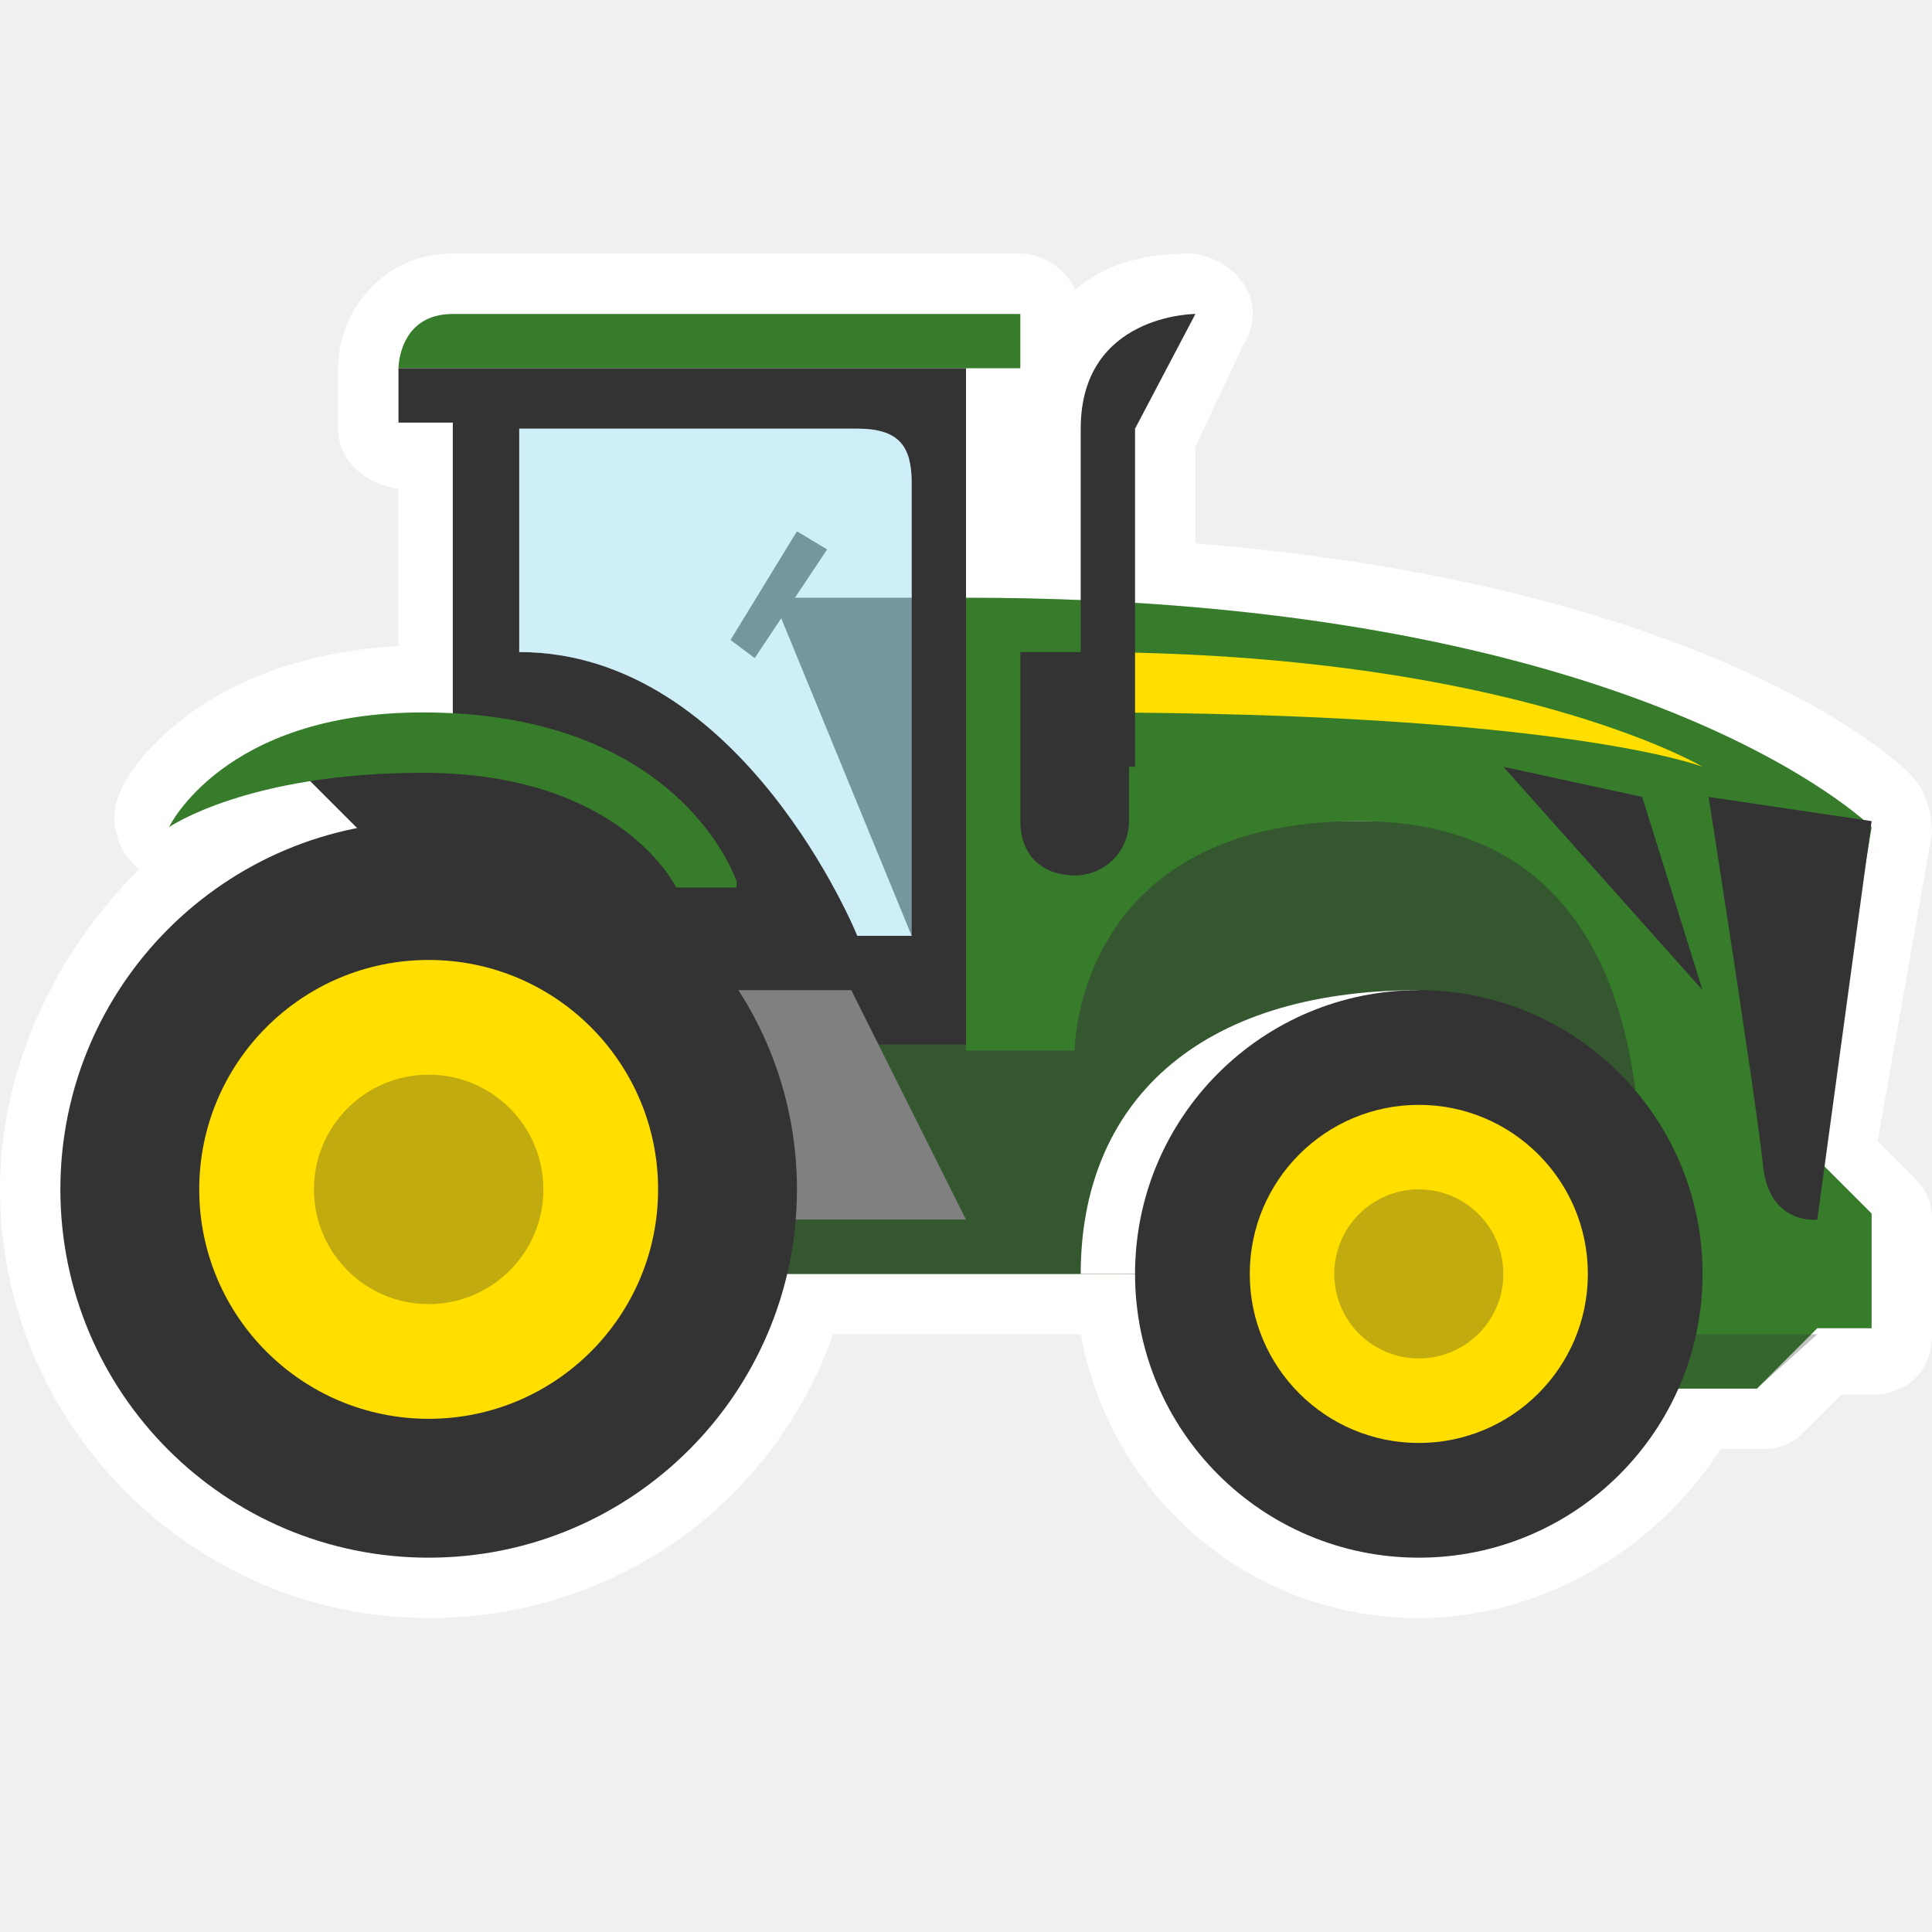
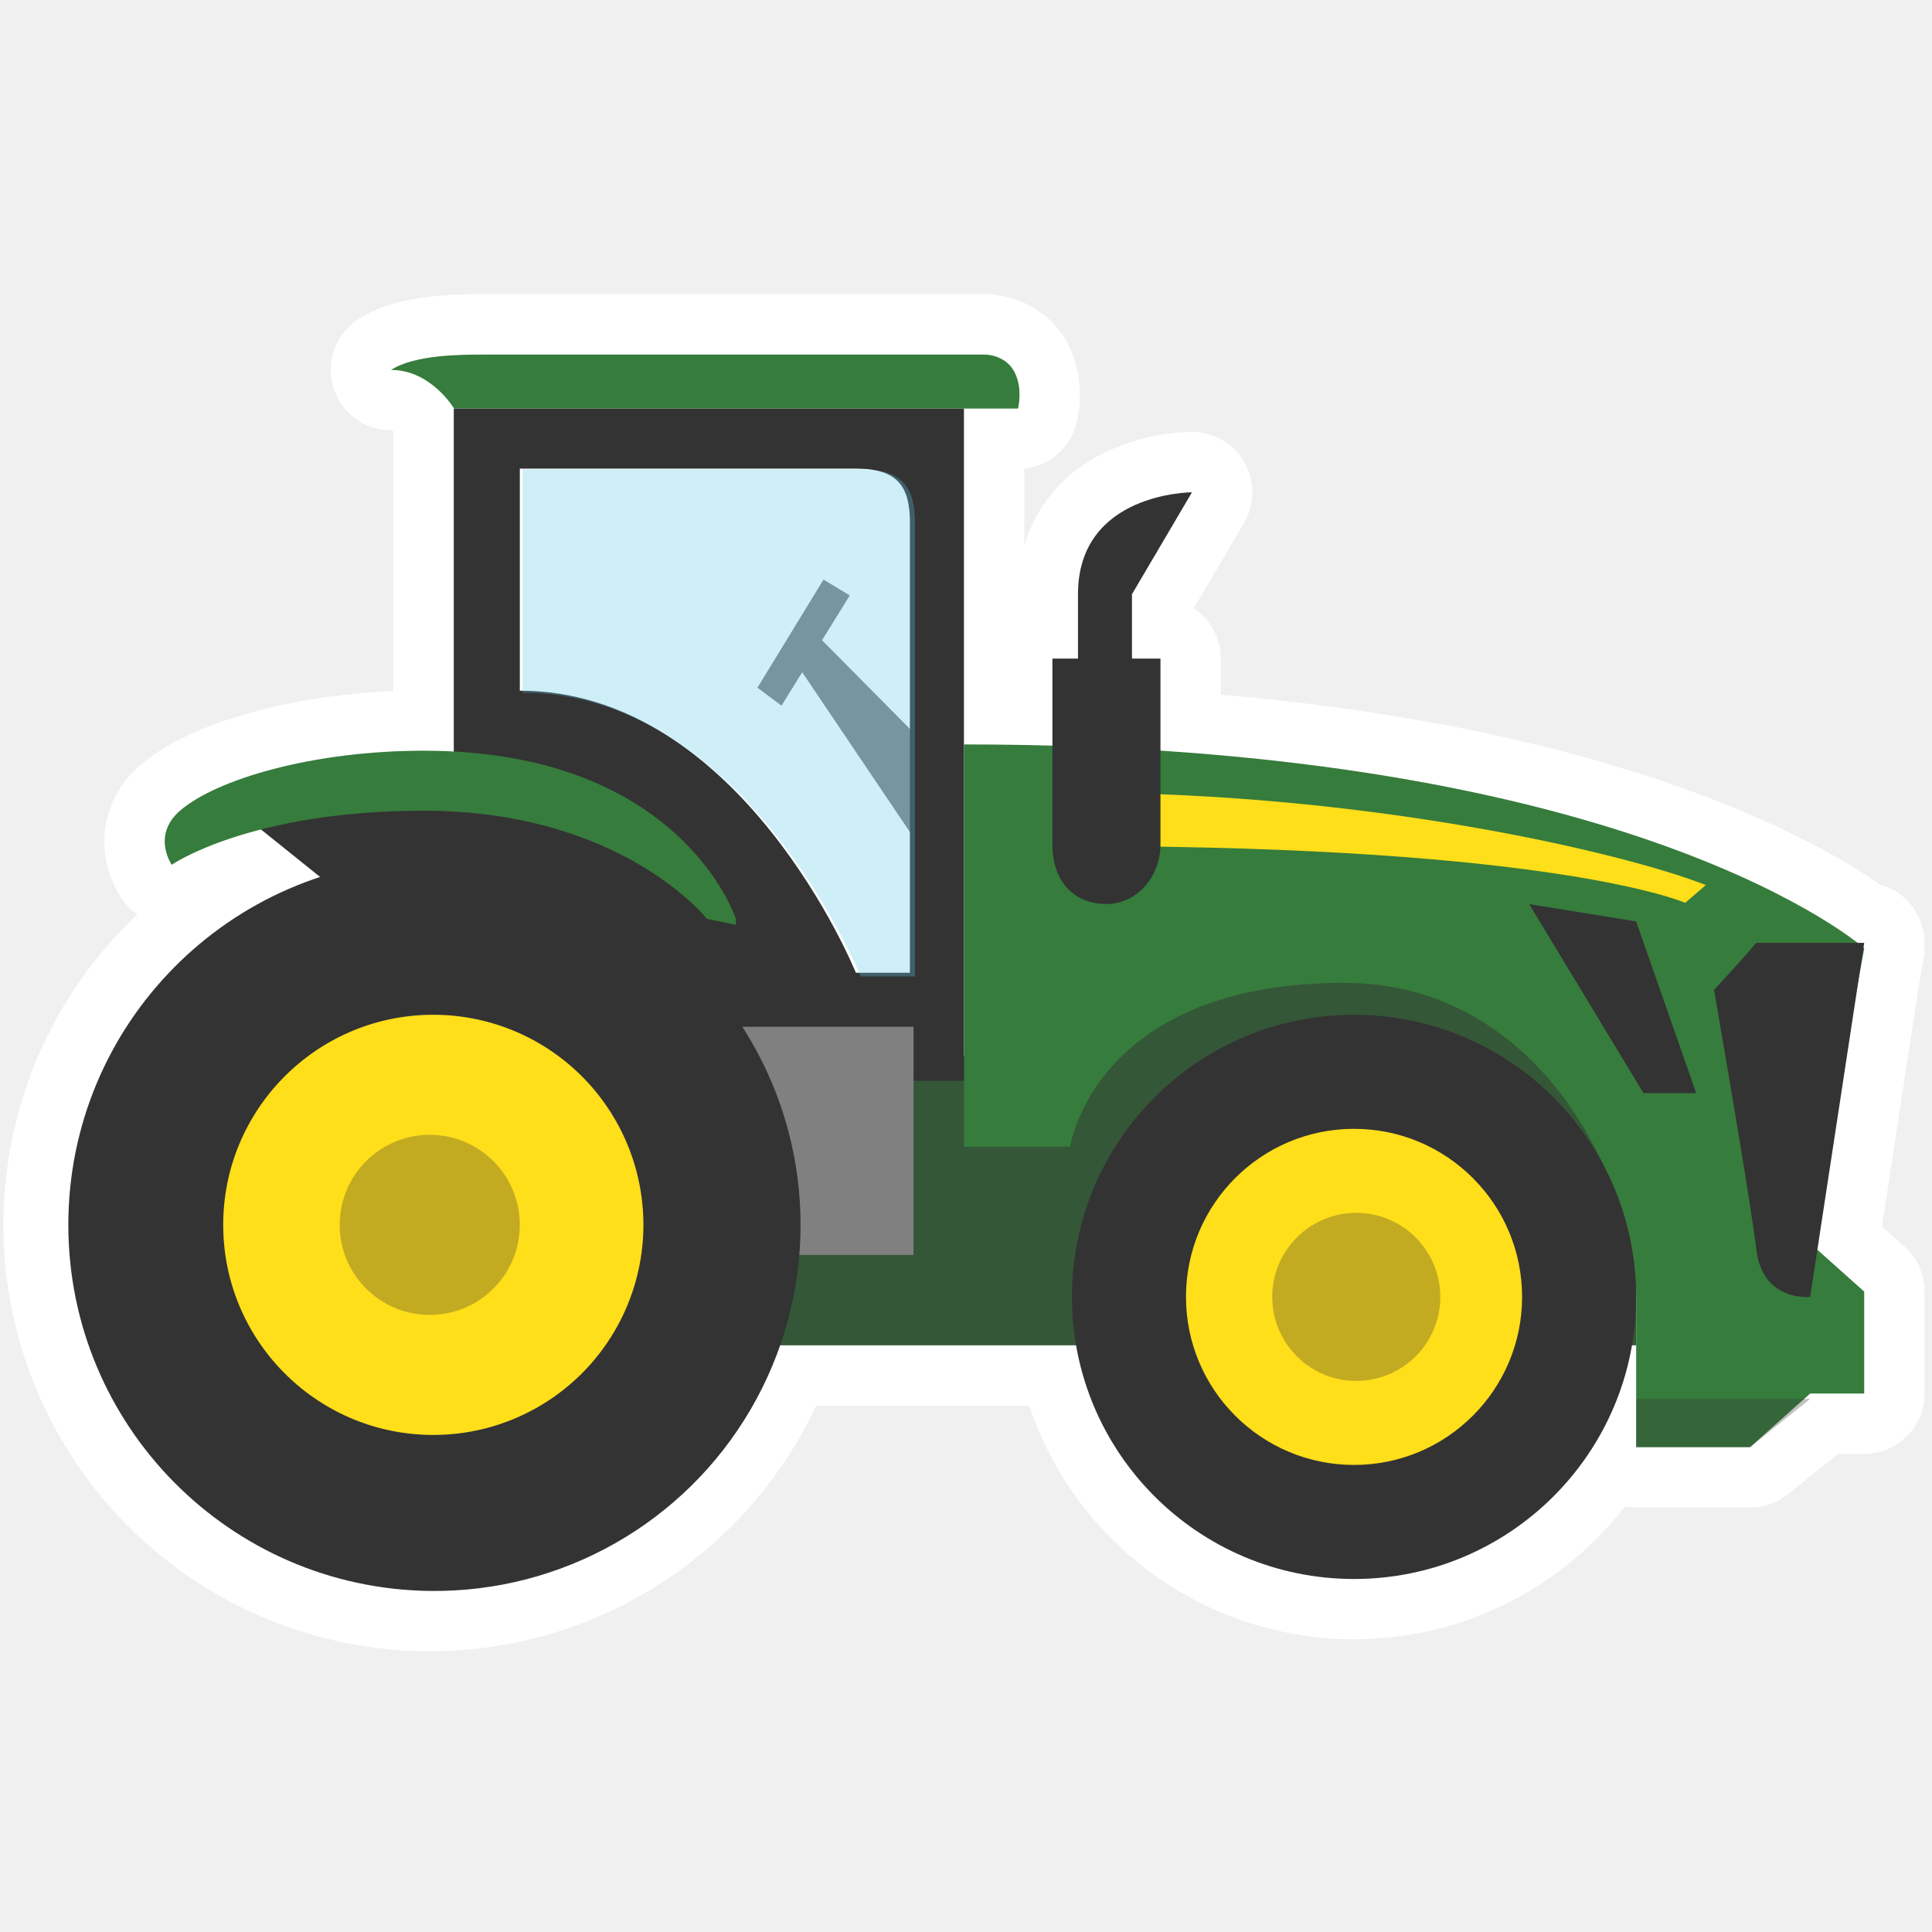
- <svg xmlns="http://www.w3.org/2000/svg" data-icon-name="TractorRowCrop" xml:space="preserve" id="tractor-row-crop__main_shape" x="0" y="0" version="1.1" viewBox="0 0 32 32" class="tractor-row-crop" style="background-image: none; background-position: 0% 0%; display: inline; fill: rgb(51, 51, 51); height: 32px; width: 32px;">
-   <path d="M23.5 26.8c-2.8 0-5.1-2-5.6-4.7h-4.1c-1 2.8-3.6 4.7-6.7 4.7-3.9 0-7.1-3.2-7.1-7.1 0-2 .9-3.9 2.3-5.3l-.1-.1c-.3-.3-.4-.8-.2-1.2 0-.1 1.1-2.2 4.6-2.4V8.1c-.6-.1-1-.5-1-1v-1c0-.9.7-1.9 1.9-1.9h9.4c.4 0 .8.3.9.6.6-.5 1.3-.6 1.9-.6.3 0 .7.2.9.5s.2.7 0 1l-.8 1.7V9c8.6.7 11.8 3.7 11.9 3.9.2.2.3.6.3.9l-.9 5.1.6.6c.2.2.3.4.3.7v1.9c0 .6-.4 1-1 1h-.5l-.6.6c-.2.2-.4.3-.7.3h-.7c-1.1 1.7-3 2.8-5 2.8" class="outline" style="fill: rgb(255, 255, 255);" />
-   <path d="M15.1 15.5h-.9s-1.9-4.7-5.6-4.7V7.1h5.6c.7 0 .9.3.9.9z" class="quinary" style="fill: rgb(255, 255, 255);" />
-   <path d="M12.2 17.4v3.7h15v-7.5h-6.5z" class="primary" style="fill: rgb(54, 124, 43);" />
-   <path d="M12.2 17.4v3.7h15v-7.5h-6.5z" class="shadow" style="opacity: 0.3; fill: rgb(51, 51, 51);" />
-   <path d="M12.2 17.4v3.7h15v-7.5h-6.5z" class="shadow" style="opacity: 0.3; fill: rgb(51, 51, 51);" />
-   <path d="m30.1 19.2.9.9V22h-.9l-1 1h-1.9v-2.8c0-1.9 0-6.6-4.7-6.6s-4.7 3.8-4.7 3.8H16V9.9c11.2 0 15 3.8 15 3.8z" class="primary" style="fill: rgb(54, 124, 43);" />
-   <path d="m28.2 16.4-3.3-3.7 2.3.5z" class="quaternary" style="fill: rgb(51, 51, 51);" />
-   <path d="M17.9 11.8c8 0 10.3.9 10.3.9s-3.2-1.9-10.3-1.9z" class="secondary" style="fill: rgb(255, 222, 0);" />
-   <path d="M19.8 5.2s-1.9 0-1.9 1.9v5.6h.9V7.1z" class="quaternary" style="fill: rgb(51, 51, 51);" />
-   <path d="M16.9 5.2H7.5c-.9 0-.9.9-.9.9h10.3z" class="primary" style="fill: rgb(54, 124, 43);" />
-   <path d="M17.9 21.1c0-2.8 1.9-4.7 5.6-4.7v4.7z" class="quinary" style="fill: rgb(255, 255, 255);" />
-   <path d="m31 13.6-.9 6.6s-.8.1-.9-.9-.9-6.1-.9-6.1z" class="quaternary" style="fill: rgb(51, 51, 51);" />
-   <path d="m13.7 9.1-.5-.3-1.1 1.8.4.3z" class="tertiary" style="fill: rgb(128, 128, 128);" />
-   <path d="M16 9.9v5.6h-.9l-2.3-5.6z" class="tertiary" style="fill: rgb(128, 128, 128);" />
-   <path d="M6.6 6.1V7h.9v5.6H4.8l4.7 4.7H16V6.1zm8.5 9.4h-.9s-1.9-4.7-5.6-4.7V7.1h5.6c.7 0 .9.3.9.9z" class="quaternary" style="fill: rgb(51, 51, 51);" />
-   <path d="M15.1 15.5h-.9s-1.9-4.7-5.6-4.7V7.1h5.6c.7 0 .9.3.9.9z" class="window" style="opacity: 0.3; fill: rgb(93, 201, 232);" />
-   <path d="M18.8 10.8h-1.9v2.8c0 .6.4.9.9.9s.9-.4.9-.9v-2.8z" class="quaternary" style="fill: rgb(51, 51, 51);" />
-   <circle cx="23.5" cy="21.1" r="4.7" class="quaternary" style="fill: rgb(51, 51, 51);" />
-   <circle cx="23.5" cy="21.1" r="2.8" class="secondary" style="fill: rgb(255, 222, 0);" />
-   <circle cx="23.5" cy="21.1" r="1.4" class="shadow" style="opacity: 0.3; fill: rgb(51, 51, 51);" />
-   <path d="M12.2 14.6s-.9-2.8-5.2-2.8c-3.3 0-4.2 1.9-4.2 1.9s1.3-.9 4.2-.9c3.3 0 4.2 1.9 4.2 1.9h1z" class="primary" style="fill: rgb(54, 124, 43);" />
-   <path d="M27.2 23h1.9l1-.9h-2.9z" class="shadow" style="opacity: 0.3; fill: rgb(51, 51, 51);" />
-   <path d="M11.3 20.2H16l-1.9-3.8h-2.8z" class="tertiary" style="fill: rgb(128, 128, 128);" />
-   <circle cx="7.1" cy="19.7" r="6.1" class="quaternary" style="fill: rgb(51, 51, 51);" />
-   <circle cx="7.1" cy="19.7" r="3.8" class="secondary" style="fill: rgb(255, 222, 0);" />
-   <circle cx="7.1" cy="19.7" r="1.9" class="shadow" style="opacity: 0.3; fill: rgb(51, 51, 51);" />
+ <svg xmlns="http://www.w3.org/2000/svg" width="32" height="32" fill="none">
+   <path fill="#fff" d="M4.39 13.722a7.436 7.436 0 0 0-.907.286c-.432.172-.64.315-.64.315s-.334-.486.138-.895c.247-.214.66-.42 1.19-.588.12-.037.244-.073.373-.107a9.787 9.787 0 0 1 1.972-.287 10.668 10.668 0 0 1 1 .001V6.76c-.045-.072-.416-.633-1.039-.633.393-.254 1.174-.254 1.527-.254h8.316s.326 0 .477.278c.03.053.05.109.063.164.058.232 0 .453 0 .453h-.894v5.562h.005a53.83 53.83 0 0 1 1.46.02v-1.442h.424V9.842a1.867 1.867 0 0 1 .108-.637c.06-.158.143-.292.24-.406.546-.645 1.54-.645 1.54-.645l-.994 1.688v1.066h.472v1.525c7.586.497 10.844 2.65 11.52 3.163l.027.021h.11l-.013.079.012.01-.081.445-.694 4.548.775.693v1.689h-.895l-.1.088h.1l-.994.8H27.1v-1.688h-.069a4.644 4.644 0 0 1-.876 2.017 4.674 4.674 0 0 1-8.331-2.017h-4.977a6.064 6.064 0 1 1-7.516-7.79l-.941-.77Zm9.128 9.559a7.064 7.064 0 1 1-11.243-8.135.999.999 0 0 1-.254-.255l.823-.568c-.823.568-.824.567-.824.567v-.001l-.002-.002-.002-.004-.006-.008-.012-.019a1.551 1.551 0 0 1-.107-.195 1.771 1.771 0 0 1-.146-.49 1.641 1.641 0 0 1 .58-1.498c.475-.411 1.202-.708 1.959-.905.656-.17 1.419-.288 2.232-.323V7.143a.191.191 0 0 0-.02-.01c-.013-.006-.017-.006-.019-.006a1 1 0 0 1-.542-1.84c.404-.261.898-.342 1.211-.376.343-.038.672-.038.848-.038h8.326v.895-.895h.032a1.336 1.336 0 0 1 .152.013c.084.011.198.033.325.077.254.088.616.286.846.71.193.353.216.704.21.917a2.093 2.093 0 0 1-.051.407l-.003.013-.002.005v.004s-.001.001-.863-.224l.862.225a1 1 0 0 1-.862.742v1.275c.084-.286.213-.543.382-.77.306-.41.698-.661 1.043-.815a3.524 3.524 0 0 1 1.301-.298h.049s.002 0 .002 1v-1a1 1 0 0 1 .862 1.507l-.832 1.413c.27.18.448.486.448.834v.598c6.621.575 9.855 2.403 10.922 3.147a1 1 0 0 1 .733 1.008c.003.075-.002.15-.015.225l-.079.43-.61 3.999.372.332a1 1 0 0 1 .333.745v1.689a1 1 0 0 1-1 1h-.432l-.83.667a1 1 0 0 1-.627.221H27.1c-.064 0-.126-.006-.187-.017a5.674 5.674 0 0 1-9.866-1.67h-3.529Z" />
+   <path fill="#fff" d="M15.071 16.112h-.895S12.288 11.44 8.61 11.44V7.762h5.566c.696 0 .895.298.895.895v7.455Z" />
+   <path fill="#367C3C" class="color1" d="M12.188 18.994v3.287H27.1v-6.664h-6.462l-8.45 3.377Z" />
+   <path fill="#333" d="M12.188 18.994v3.287H27.1v-6.664h-6.462l-8.45 3.377Z" opacity=".3" />
+   <path fill="#333" d="M12.188 18.994v3.287H27.1v-6.664h-6.462l-8.45 3.377Z" opacity=".3" />
+   <path fill="#367C3C" class="color1" d="m29.982 20.593.895.8v1.688h-.895l-.994.888H27.1v-2.488c0-1.688-1.459-5.202-4.84-5.202-4.133 0-4.536 2.715-4.536 2.715h-1.757V12.33c11.133 0 14.911 3.376 14.911 3.376l-.895 4.887Z" />
+   <path fill="#333" d="M28.094 18.105h-.873l-1.893-3.13 1.772.287.994 2.843Z" />
+   <path fill="#FFDE1A" class="color2" d="M17.855 14.014c7.952 0 10.057.94 10.057.94l.342-.295c-1.382-.54-5.607-1.53-10.4-1.53v.886Z" />
+   <path fill="#333" d="M19.743 8.154s-1.888 0-1.888 1.688v4.975h.894V9.842l.994-1.688Z" />
+   <path fill="#367C3C" class="color1" d="M16.32 5.873H8.004c-.353 0-1.134 0-1.527.254.665 0 1.044.64 1.044.64h9.34s.088-.338-.064-.616c-.151-.278-.477-.278-.477-.278Z" />
+   <path fill="#fff" d="M17.855 22.28c0-2.487 1.888-4.175 5.566-4.175v4.176h-5.566Z" />
+   <path fill="#333" d="m30.877 15.617-.895 5.864s-.795.09-.894-.8c-.068-.602-.455-2.881-.698-4.285.448-.48.698-.779.698-.779h1.789Z" />
+   <path fill="gray" d="M14.075 9.862 13.64 9.6l-1.094 1.79.398.298 1.131-1.826Z" />
+   <path fill="gray" d="m15.361 12.366.605 3.746-.83-2.234-1.876-2.784.32-.526 1.781 1.798Z" />
+   <path fill="#333" d="M7.516 6.768v6.461l-3.397.346 5.385 4.327h6.462V6.768h-8.45Zm7.555 9.344h-.895S12.288 11.44 8.61 11.44V7.762h5.566c.696 0 .895.298.895.895v7.455Z" />
+   <path fill="#5DC9E8" d="M15.155 16.173h-.9s-1.9-4.7-5.6-4.7v-3.7h5.6c.7 0 .9.3.9.9v7.5Z" opacity=".3" />
+   <path fill="#333" d="M19.32 10.908h-1.889v3.076c0 .66.398.989.895.989s.895-.44.895-.99v-3.075h.1ZM22.427 26.153a4.672 4.672 0 1 0 0-9.345 4.672 4.672 0 0 0 0 9.345Z" />
+   <path fill="#FFDE1A" class="color2" d="M22.427 24.264a2.783 2.783 0 1 0 0-5.567 2.783 2.783 0 0 0 0 5.567Z" />
+   <path fill="#333" d="M22.427 22.872a1.392 1.392 0 1 0 0-2.783 1.392 1.392 0 0 0 0 2.783Z" opacity=".3" />
+   <path fill="#367C3C" class="color1" d="M12.188 15.218s-.894-2.784-5.169-2.784c-1.84 0-3.436.473-4.038.994-.472.41-.137.895-.137.895s1.292-.895 4.175-.895c3.28 0 4.689 1.79 4.689 1.79l.48.1v-.1Z" />
+   <path fill="#333" d="M27.1 23.97h1.888l.994-.8H27.1v.8Z" opacity=".3" />
+   <path fill="gray" d="M11.294 20.785h3.837v-3.778h-3.837v3.777Z" />
+   <path fill="#333" d="M7.118 26.351a6.064 6.064 0 1 0 0-12.127 6.064 6.064 0 0 0 0 12.127Z" />
+   <path fill="#FFDE1A" class="color2" d="M7.118 23.767a3.48 3.48 0 1 0 0-6.959 3.48 3.48 0 0 0 0 6.959Z" />
+   <path fill="#333" d="M7.118 21.779a1.491 1.491 0 1 0 0-2.983 1.491 1.491 0 0 0 0 2.983Z" opacity=".3" />
</svg>
